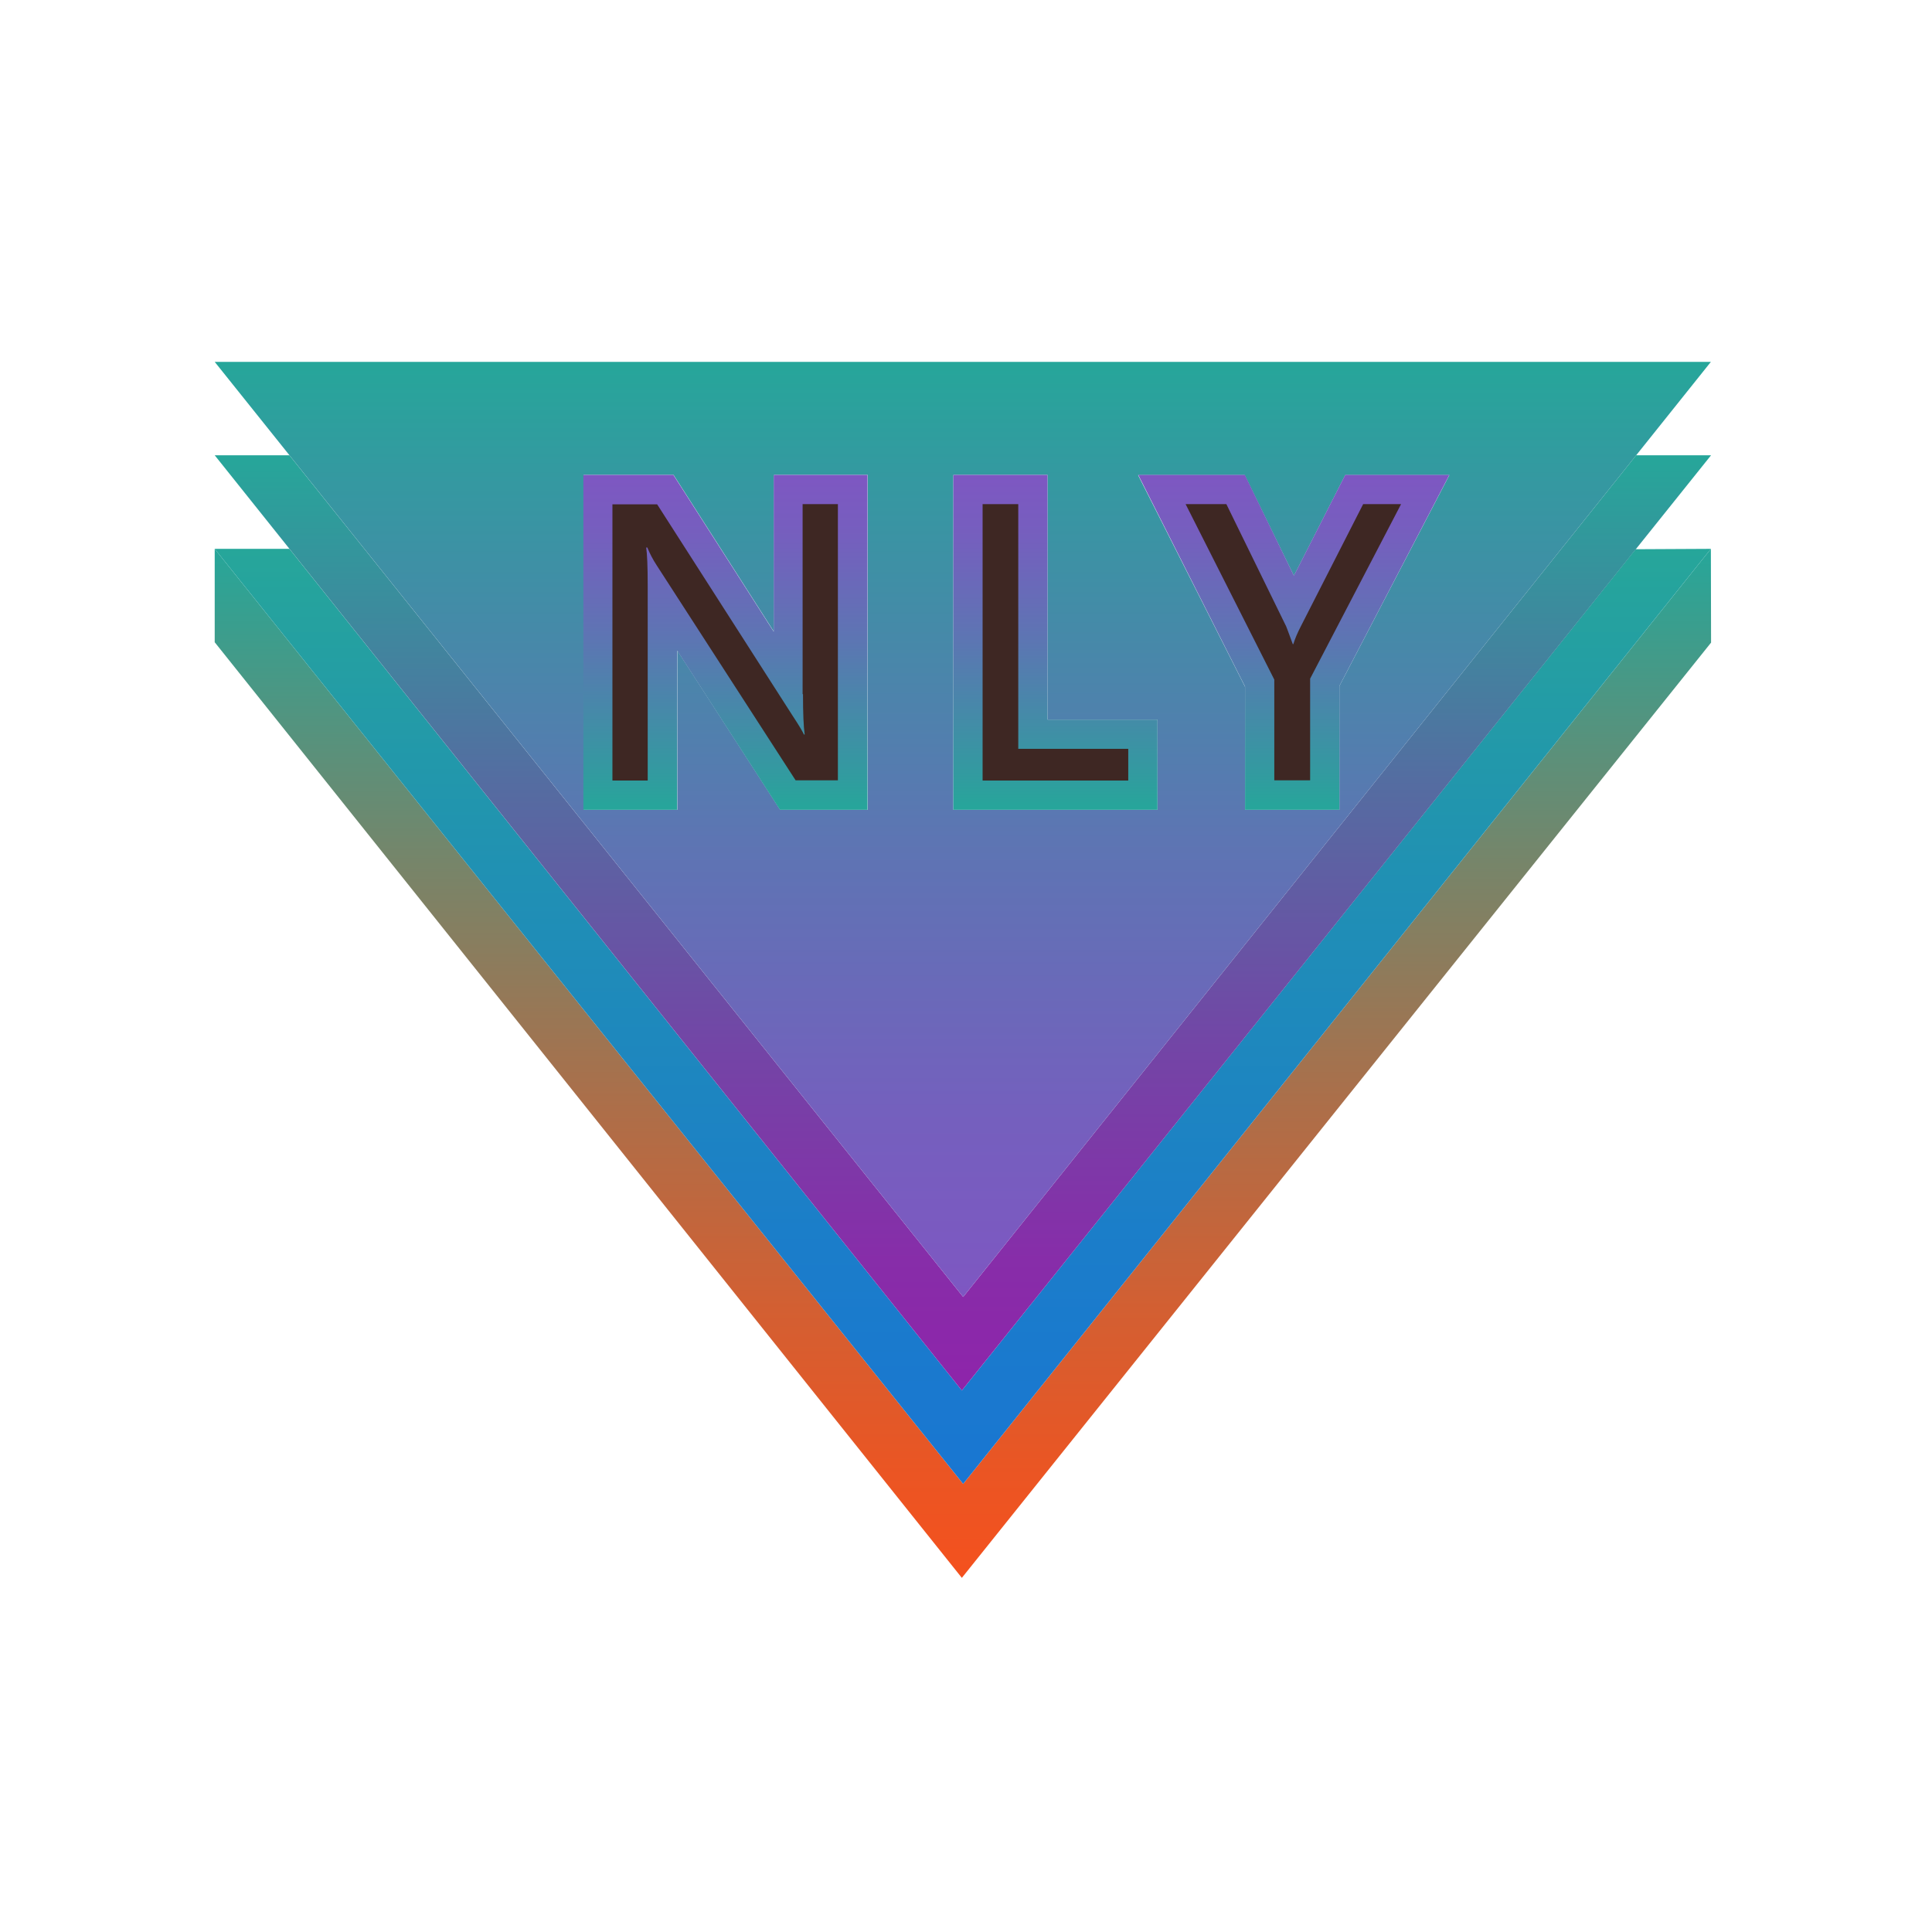
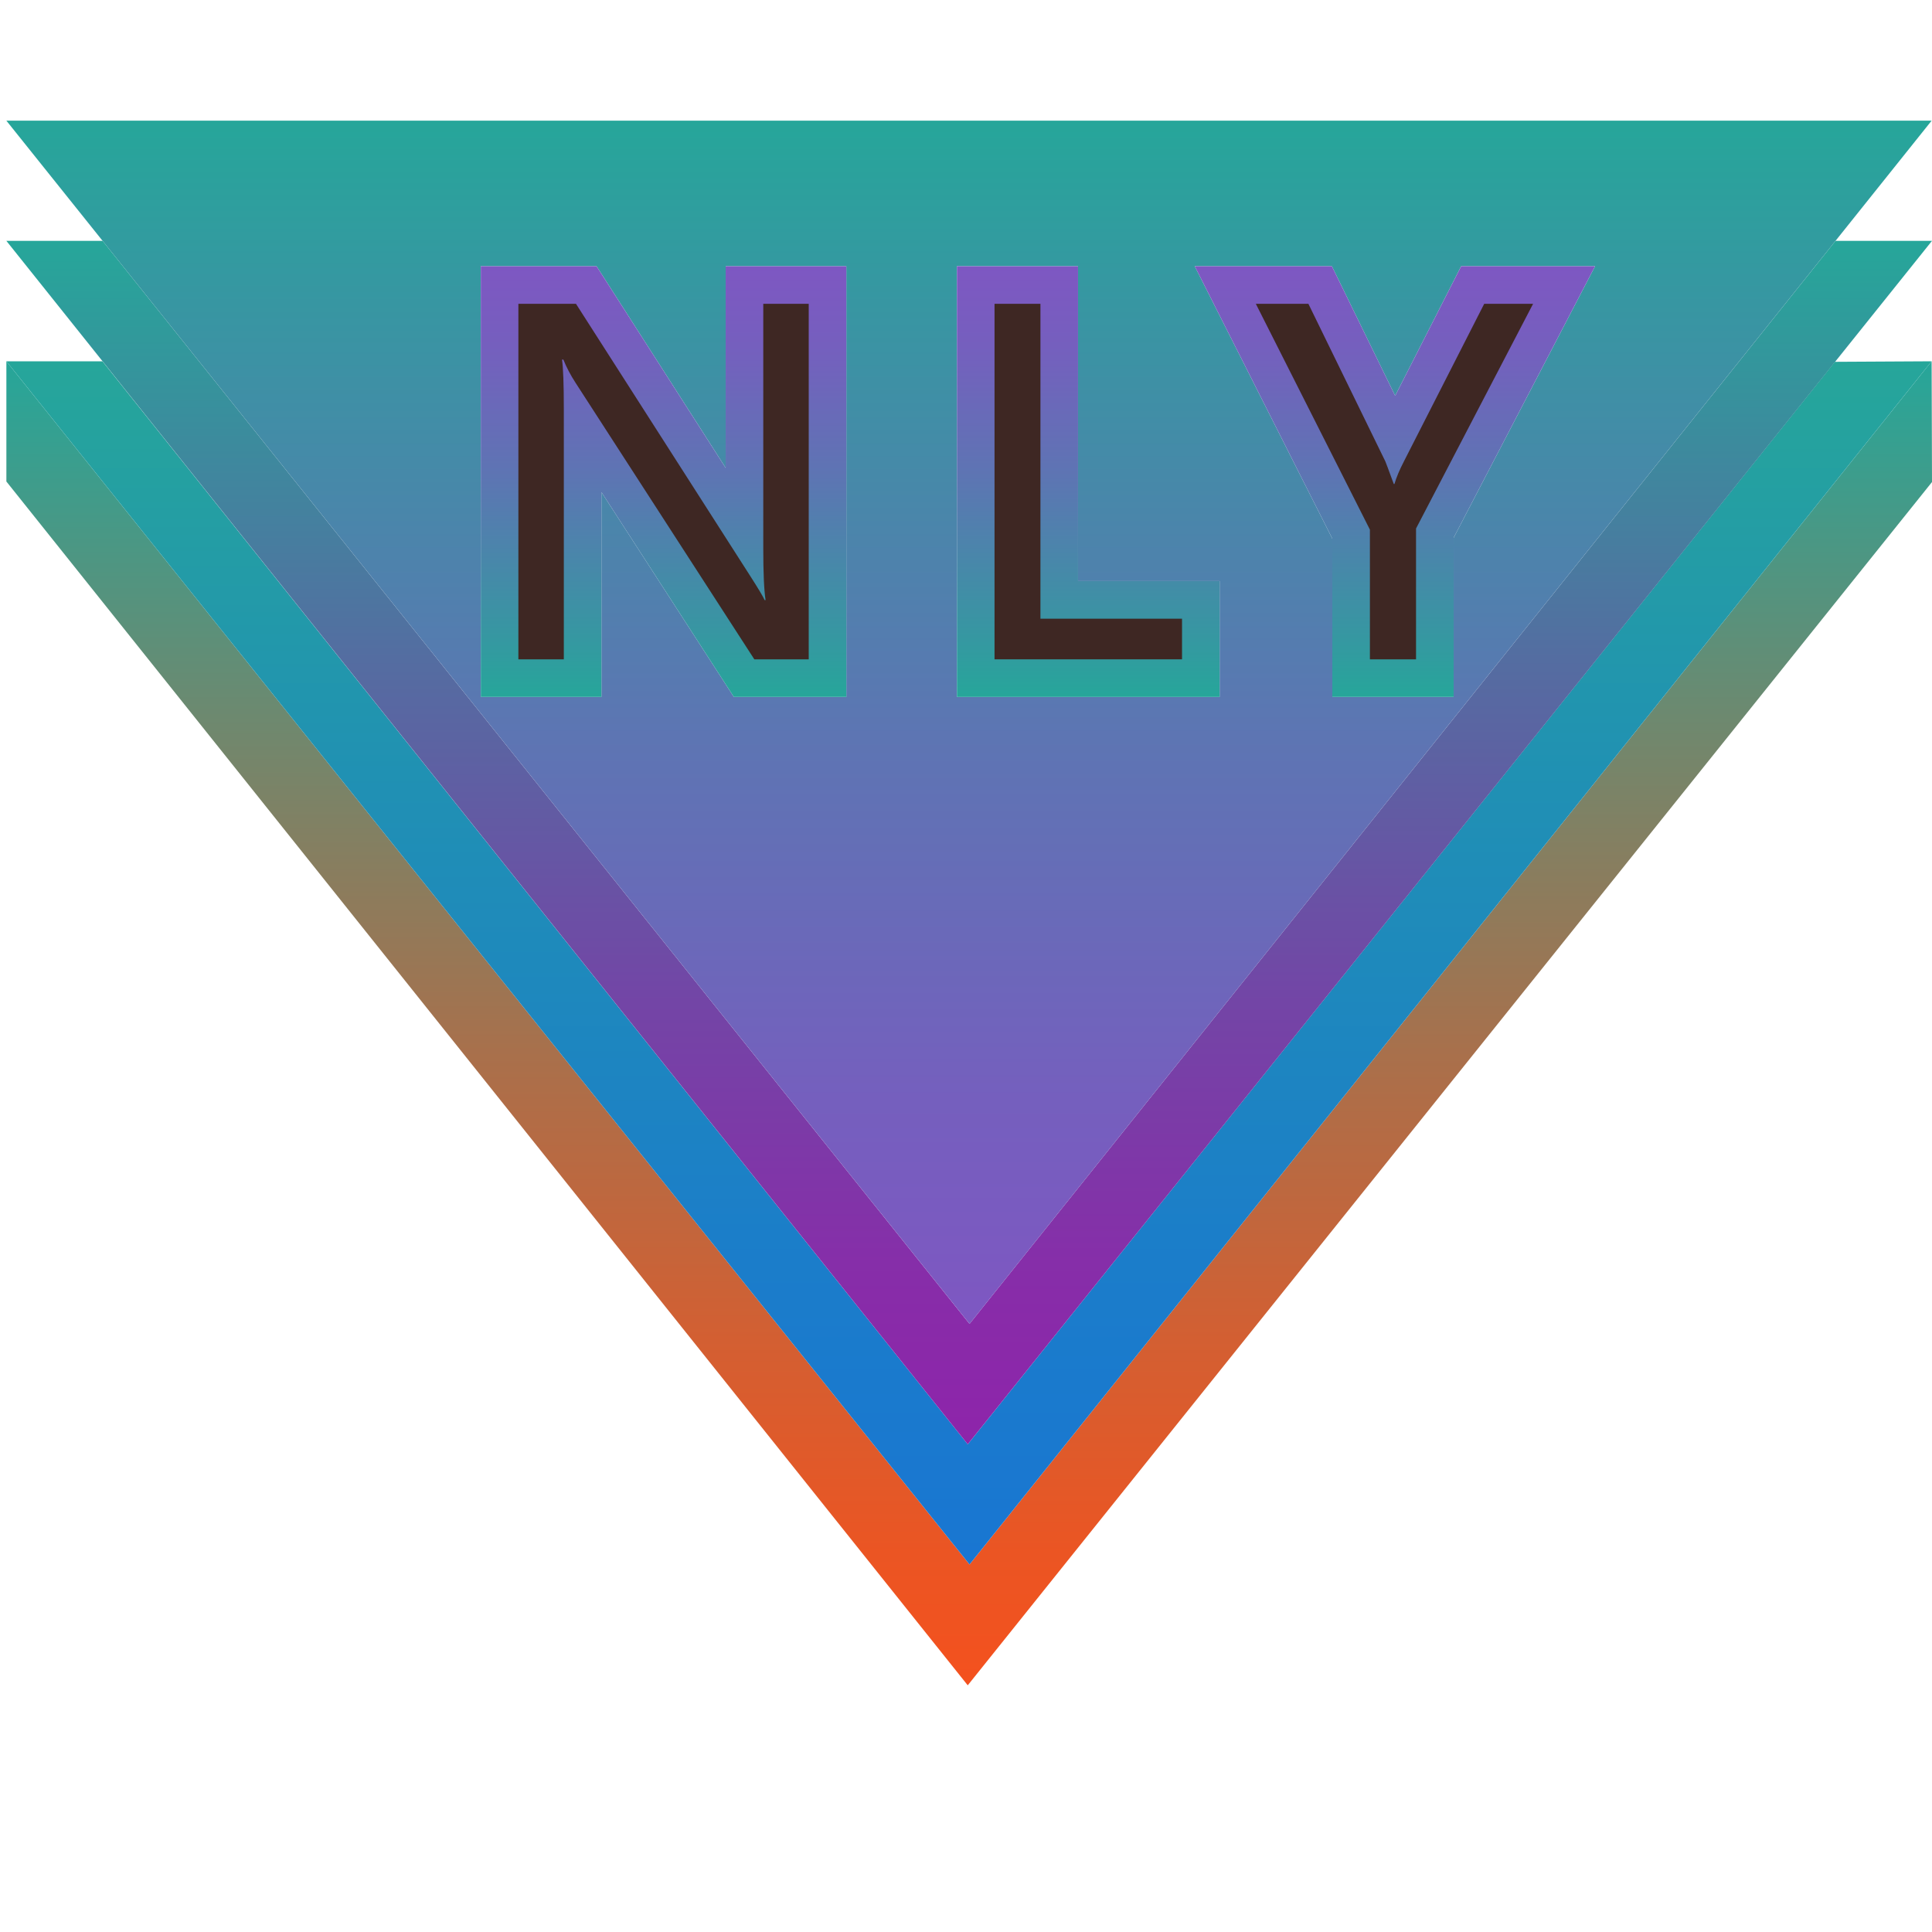
<svg xmlns="http://www.w3.org/2000/svg" version="1.1" id="图层_1" x="0px" y="0px" viewBox="0 0 1024 1024" style="enable-background:new 0 0 1024 1024;" xml:space="preserve">
  <style type="text/css">
	.st0{display:none;fill:#A67C52;}
	.st1{display:none;fill:url(#SVGID_1_);}
	.st2{fill:url(#SVGID_2_);}
	.st3{fill:url(#SVGID_3_);}
	.st4{fill:url(#SVGID_4_);}
	.st5{fill:url(#SVGID_5_);}
	.st6{fill:url(#SVGID_6_);}
	.st7{fill:url(#SVGID_7_);}
	.st8{fill:url(#SVGID_8_);}
	.st9{fill:#3E2723;}
</style>
-   <path class="st0" d="M0,0c31.7,31.7,512.3,640,512.3,640L1024,0H0z" />
+   <path class="st0" d="M0,0c31.74,31.74,512.28,639.96,512.28,639.96L1024,0H0z" />
  <linearGradient id="SVGID_1_" gradientUnits="userSpaceOnUse" x1="512" y1="1024" x2="512" y2="-9.094947e-13">
    <stop offset="6.393348e-08" style="stop-color:#7E57C2" />
    <stop offset="0.186" style="stop-color:#755FBE" />
    <stop offset="0.488" style="stop-color:#5D75B3" />
    <stop offset="0.868" style="stop-color:#3598A1" />
    <stop offset="1" style="stop-color:#26A69A" />
  </linearGradient>
  <circle class="st1" cx="512" cy="512" r="512" />
-   <linearGradient id="SVGID_2_" gradientUnits="userSpaceOnUse" x1="510.371" y1="836.255" x2="510.371" y2="290.9">
+   <linearGradient id="SVGID_2_" gradientUnits="userSpaceOnUse" x1="513.688" y1="893.255" x2="513.688" y2="191.49">
    <stop offset="6.393348e-08" style="stop-color:#F4511E" />
-     <stop offset="9.928805e-02" style="stop-color:#EB5523" />
+     <stop offset="0.099" style="stop-color:#EB5523" />
    <stop offset="0.261" style="stop-color:#D35F32" />
    <stop offset="0.466" style="stop-color:#AB6F4A" />
    <stop offset="0.705" style="stop-color:#74866B" />
    <stop offset="0.971" style="stop-color:#2EA395" />
    <stop offset="1" style="stop-color:#26A69A" />
  </linearGradient>
-   <polygon class="st2" points="906.8,290.9 510.5,786.5 113.8,290.9 113.8,340.4 509.8,836.3 906.9,340.6 " />
-   <linearGradient id="SVGID_3_" gradientUnits="userSpaceOnUse" x1="510.294" y1="786.492" x2="510.294" y2="290.9">
+   <polygon class="st2" points="1023.8,191.49 513.87,829.22 3.38,191.49 3.38,255.21 512.92,893.25 1024,255.49 " />
+   <linearGradient id="SVGID_3_" gradientUnits="userSpaceOnUse" x1="513.589" y1="829.22" x2="513.589" y2="191.49">
    <stop offset="0" style="stop-color:#1976D2" />
    <stop offset="0.252" style="stop-color:#1B7DCA" />
    <stop offset="0.643" style="stop-color:#2090B4" />
    <stop offset="1" style="stop-color:#26A69A" />
  </linearGradient>
-   <polygon class="st3" points="866.9,291.1 509.8,737 153.4,290.9 113.8,290.9 510.5,786.5 906.8,290.9 " />
-   <linearGradient id="SVGID_4_" gradientUnits="userSpaceOnUse" x1="510.371" y1="736.972" x2="510.371" y2="241.304">
+   <polygon class="st3" points="972.53,191.77 512.92,765.5 54.29,191.49 3.38,191.49 513.87,829.22 1023.8,191.49 " />
+   <linearGradient id="SVGID_4_" gradientUnits="userSpaceOnUse" x1="513.688" y1="765.497" x2="513.688" y2="127.67">
    <stop offset="6.393348e-08" style="stop-color:#8E24AA" />
    <stop offset="0.139" style="stop-color:#872DA9" />
    <stop offset="0.367" style="stop-color:#7345A6" />
    <stop offset="0.653" style="stop-color:#546DA1" />
    <stop offset="0.986" style="stop-color:#28A49A" />
    <stop offset="1" style="stop-color:#26A69A" />
  </linearGradient>
-   <polygon class="st4" points="867.2,241.3 510.5,687.4 153.4,241.3 113.8,241.3 509.8,737 906.9,241.3 " />
-   <linearGradient id="SVGID_5_" gradientUnits="userSpaceOnUse" x1="510.294" y1="687.376" x2="510.294" y2="191.784">
+   <polygon class="st4" points="972.85,127.67 513.87,701.68 54.39,127.67 3.38,127.67 512.92,765.5 1024,127.67 " />
+   <linearGradient id="SVGID_5_" gradientUnits="userSpaceOnUse" x1="513.589" y1="701.677" x2="513.589" y2="63.947">
    <stop offset="6.393348e-08" style="stop-color:#7E57C2" />
    <stop offset="0.186" style="stop-color:#755FBE" />
    <stop offset="0.488" style="stop-color:#5D75B3" />
    <stop offset="0.868" style="stop-color:#3598A1" />
    <stop offset="1" style="stop-color:#26A69A" />
  </linearGradient>
-   <path class="st5" d="M113.8,191.8l396.7,495.6l396.3-495.6H113.8z M459.8,429.2h-46.3l-54.5-84.4v84.4h-49.7V251.7h47.7l53.2,83.1  v-83.1h49.7V429.2z M613.5,429.2H505.3V251.7h49.9v129.7h58.3V429.2z M709.9,429.2h-50v-65.2l-56.7-112.2h56.5l26.1,53.4l27.2-53.4  h55.2l-58.3,111.8V429.2z" />
-   <linearGradient id="SVGID_6_" gradientUnits="userSpaceOnUse" x1="685.719" y1="251.744" x2="685.719" y2="429.151">
+   <path class="st5" d="M3.38,63.95l510.5,637.73L1023.8,63.95H3.38z M448.57,369.39h-59.61l-70.19-108.57v108.57h-63.95V141.1h61.37  l68.43,106.88V141.1h63.95V369.39z M646.43,369.39H507.19V141.1h64.19V308h75.05V369.39z M770.46,369.39h-64.31v-83.91L633.23,141.1  h72.7l33.53,68.67l34.98-68.67h70.98L770.46,285V369.39z" />
+   <linearGradient id="SVGID_6_" gradientUnits="userSpaceOnUse" x1="739.327" y1="141.104" x2="739.327" y2="369.391">
    <stop offset="6.393348e-08" style="stop-color:#7E57C2" />
    <stop offset="0.186" style="stop-color:#755FBE" />
    <stop offset="0.488" style="stop-color:#5D75B3" />
    <stop offset="0.868" style="stop-color:#3598A1" />
    <stop offset="1" style="stop-color:#26A69A" />
  </linearGradient>
-   <polygon class="st6" points="713,251.7 685.8,305.1 659.8,251.7 603.3,251.7 659.9,363.9 659.9,429.2 709.9,429.2 709.9,363.6   768.2,251.7 " />
-   <linearGradient id="SVGID_7_" gradientUnits="userSpaceOnUse" x1="559.425" y1="251.744" x2="559.425" y2="429.151">
+   <polygon class="st6" points="774.45,141.1 739.46,209.77 705.93,141.1 633.23,141.1 706.15,285.48 706.15,369.39 770.46,369.39   770.46,285 845.42,141.1 " />
+   <linearGradient id="SVGID_7_" gradientUnits="userSpaceOnUse" x1="576.812" y1="141.104" x2="576.812" y2="369.391">
    <stop offset="6.393348e-08" style="stop-color:#7E57C2" />
    <stop offset="0.186" style="stop-color:#755FBE" />
    <stop offset="0.488" style="stop-color:#5D75B3" />
    <stop offset="0.868" style="stop-color:#3598A1" />
    <stop offset="1" style="stop-color:#26A69A" />
  </linearGradient>
-   <polygon class="st7" points="555.2,251.7 505.3,251.7 505.3,429.2 613.5,429.2 613.5,381.4 555.2,381.4 " />
-   <linearGradient id="SVGID_8_" gradientUnits="userSpaceOnUse" x1="384.485" y1="251.744" x2="384.485" y2="429.151">
+   <polygon class="st7" points="571.38,141.1 507.19,141.1 507.19,369.39 646.43,369.39 646.43,308 571.38,308 " />
+   <linearGradient id="SVGID_8_" gradientUnits="userSpaceOnUse" x1="351.697" y1="141.104" x2="351.697" y2="369.391">
    <stop offset="6.393348e-08" style="stop-color:#7E57C2" />
    <stop offset="0.186" style="stop-color:#755FBE" />
    <stop offset="0.488" style="stop-color:#5D75B3" />
    <stop offset="0.868" style="stop-color:#3598A1" />
    <stop offset="1" style="stop-color:#26A69A" />
  </linearGradient>
-   <polygon class="st8" points="410.1,334.8 356.9,251.7 309.2,251.7 309.2,429.2 358.9,429.2 358.9,344.8 413.4,429.2 459.8,429.2   459.8,251.7 410.1,251.7 " />
-   <path class="st9" d="M425.6,367.9c0,10.1,0.3,17.2,0.9,21.4h-0.4c-0.6-1.4-2.6-4.8-6.1-10.1l-71.7-111.9h-23.7v146.4h18.7V310.7  c0-10.4-0.3-17.2-0.8-20.5h0.6c1.3,3.2,2.9,6.3,5,9.5l73.6,113.9h22.4V267.2h-18.7V367.9z" />
-   <polygon class="st9" points="539.7,267.2 520.8,267.2 520.8,413.7 598,413.7 598,396.9 539.7,396.9 " />
-   <path class="st9" d="M722.5,267.2l-33.1,64.9c-1.8,3.5-3.1,6.6-3.9,9.3h-0.3c-2.3-6.2-3.4-9.3-3.5-9.4l-31.7-64.8h-21.6l47,93v53.4  h19v-53.9l48.2-92.5H722.5z" />
+   <polygon class="st8" points="384.62,247.99 316.19,141.1 254.83,141.1 254.83,369.39 318.77,369.39 318.77,260.82 388.96,369.39   448.57,369.39 448.57,141.1 384.62,141.1 " />
+   <path class="st9" d="M404.55,290.59c0,12.98,0.4,22.14,1.22,27.49h-0.49c-0.81-1.86-3.41-6.2-7.79-13.02l-92.21-144.03h-30.53  v188.43h24.09V216.99c0-13.38-0.33-22.18-0.97-26.4h0.73c1.62,4.06,3.77,8.15,6.45,12.29l94.76,146.58h28.83V161.03h-24.09V290.59z" />
+   <polygon class="st9" points="551.45,161.03 527.12,161.03 527.12,349.46 626.5,349.46 626.5,327.93 551.45,327.93 " />
+   <path class="st9" d="M786.66,161.03l-42.58,83.57c-2.35,4.54-4.01,8.52-4.99,11.92h-0.36c-2.92-7.95-4.42-11.96-4.5-12.04  l-40.75-83.45h-27.86l60.46,119.7v68.73h24.45v-69.34l62.04-119.09H786.66z" />
</svg>
